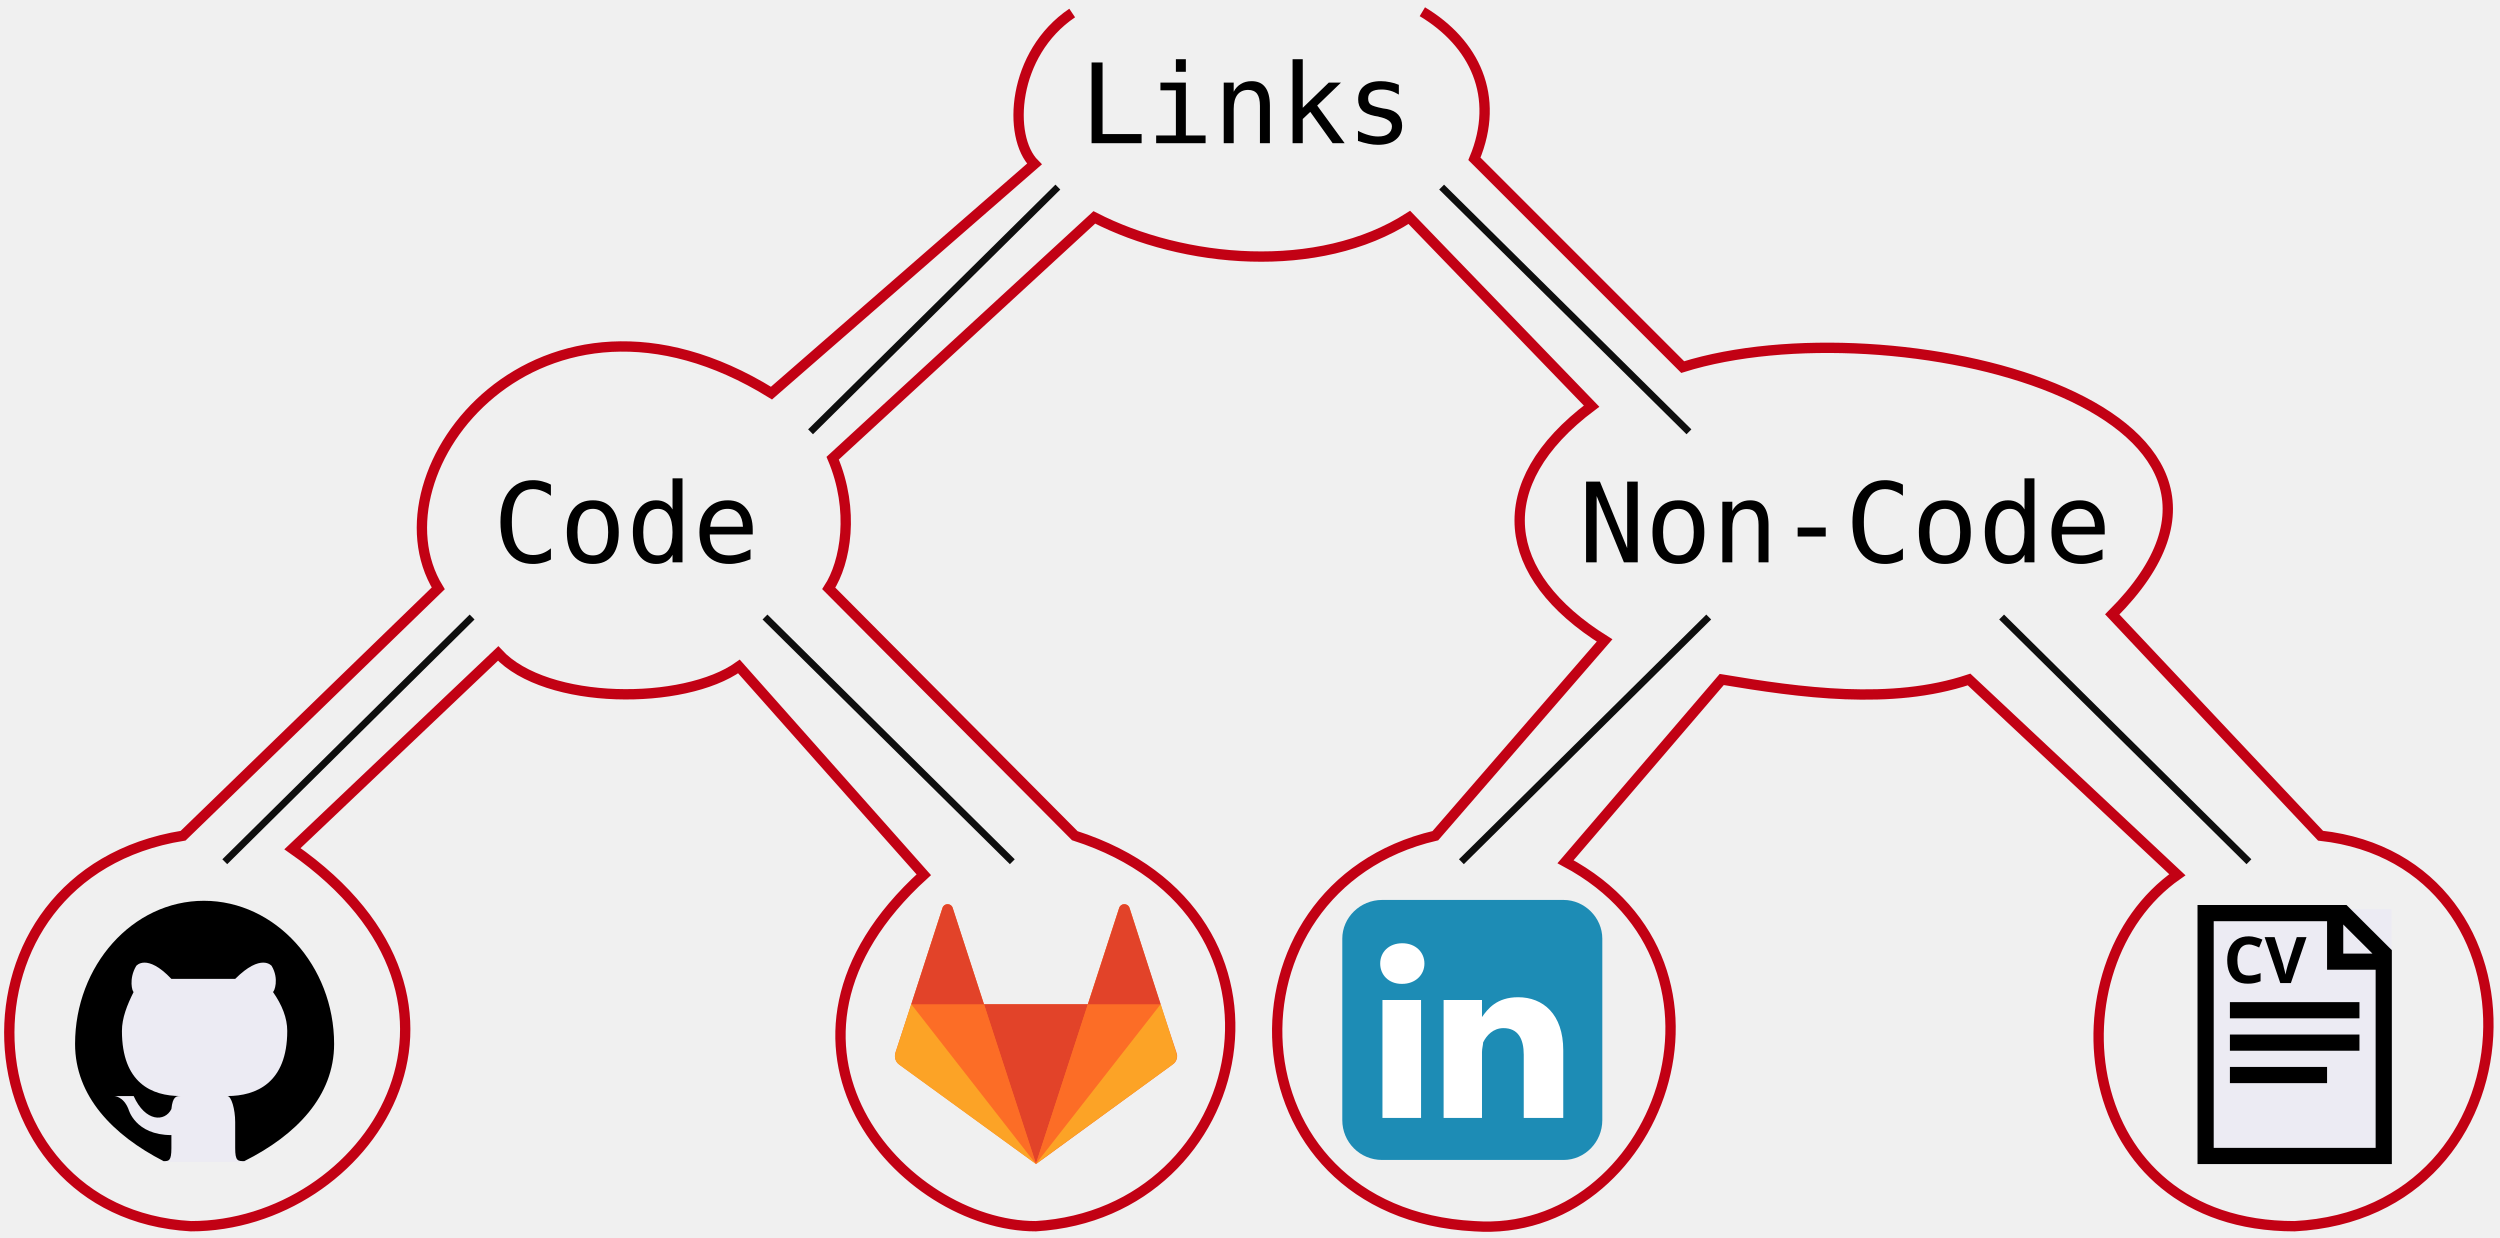
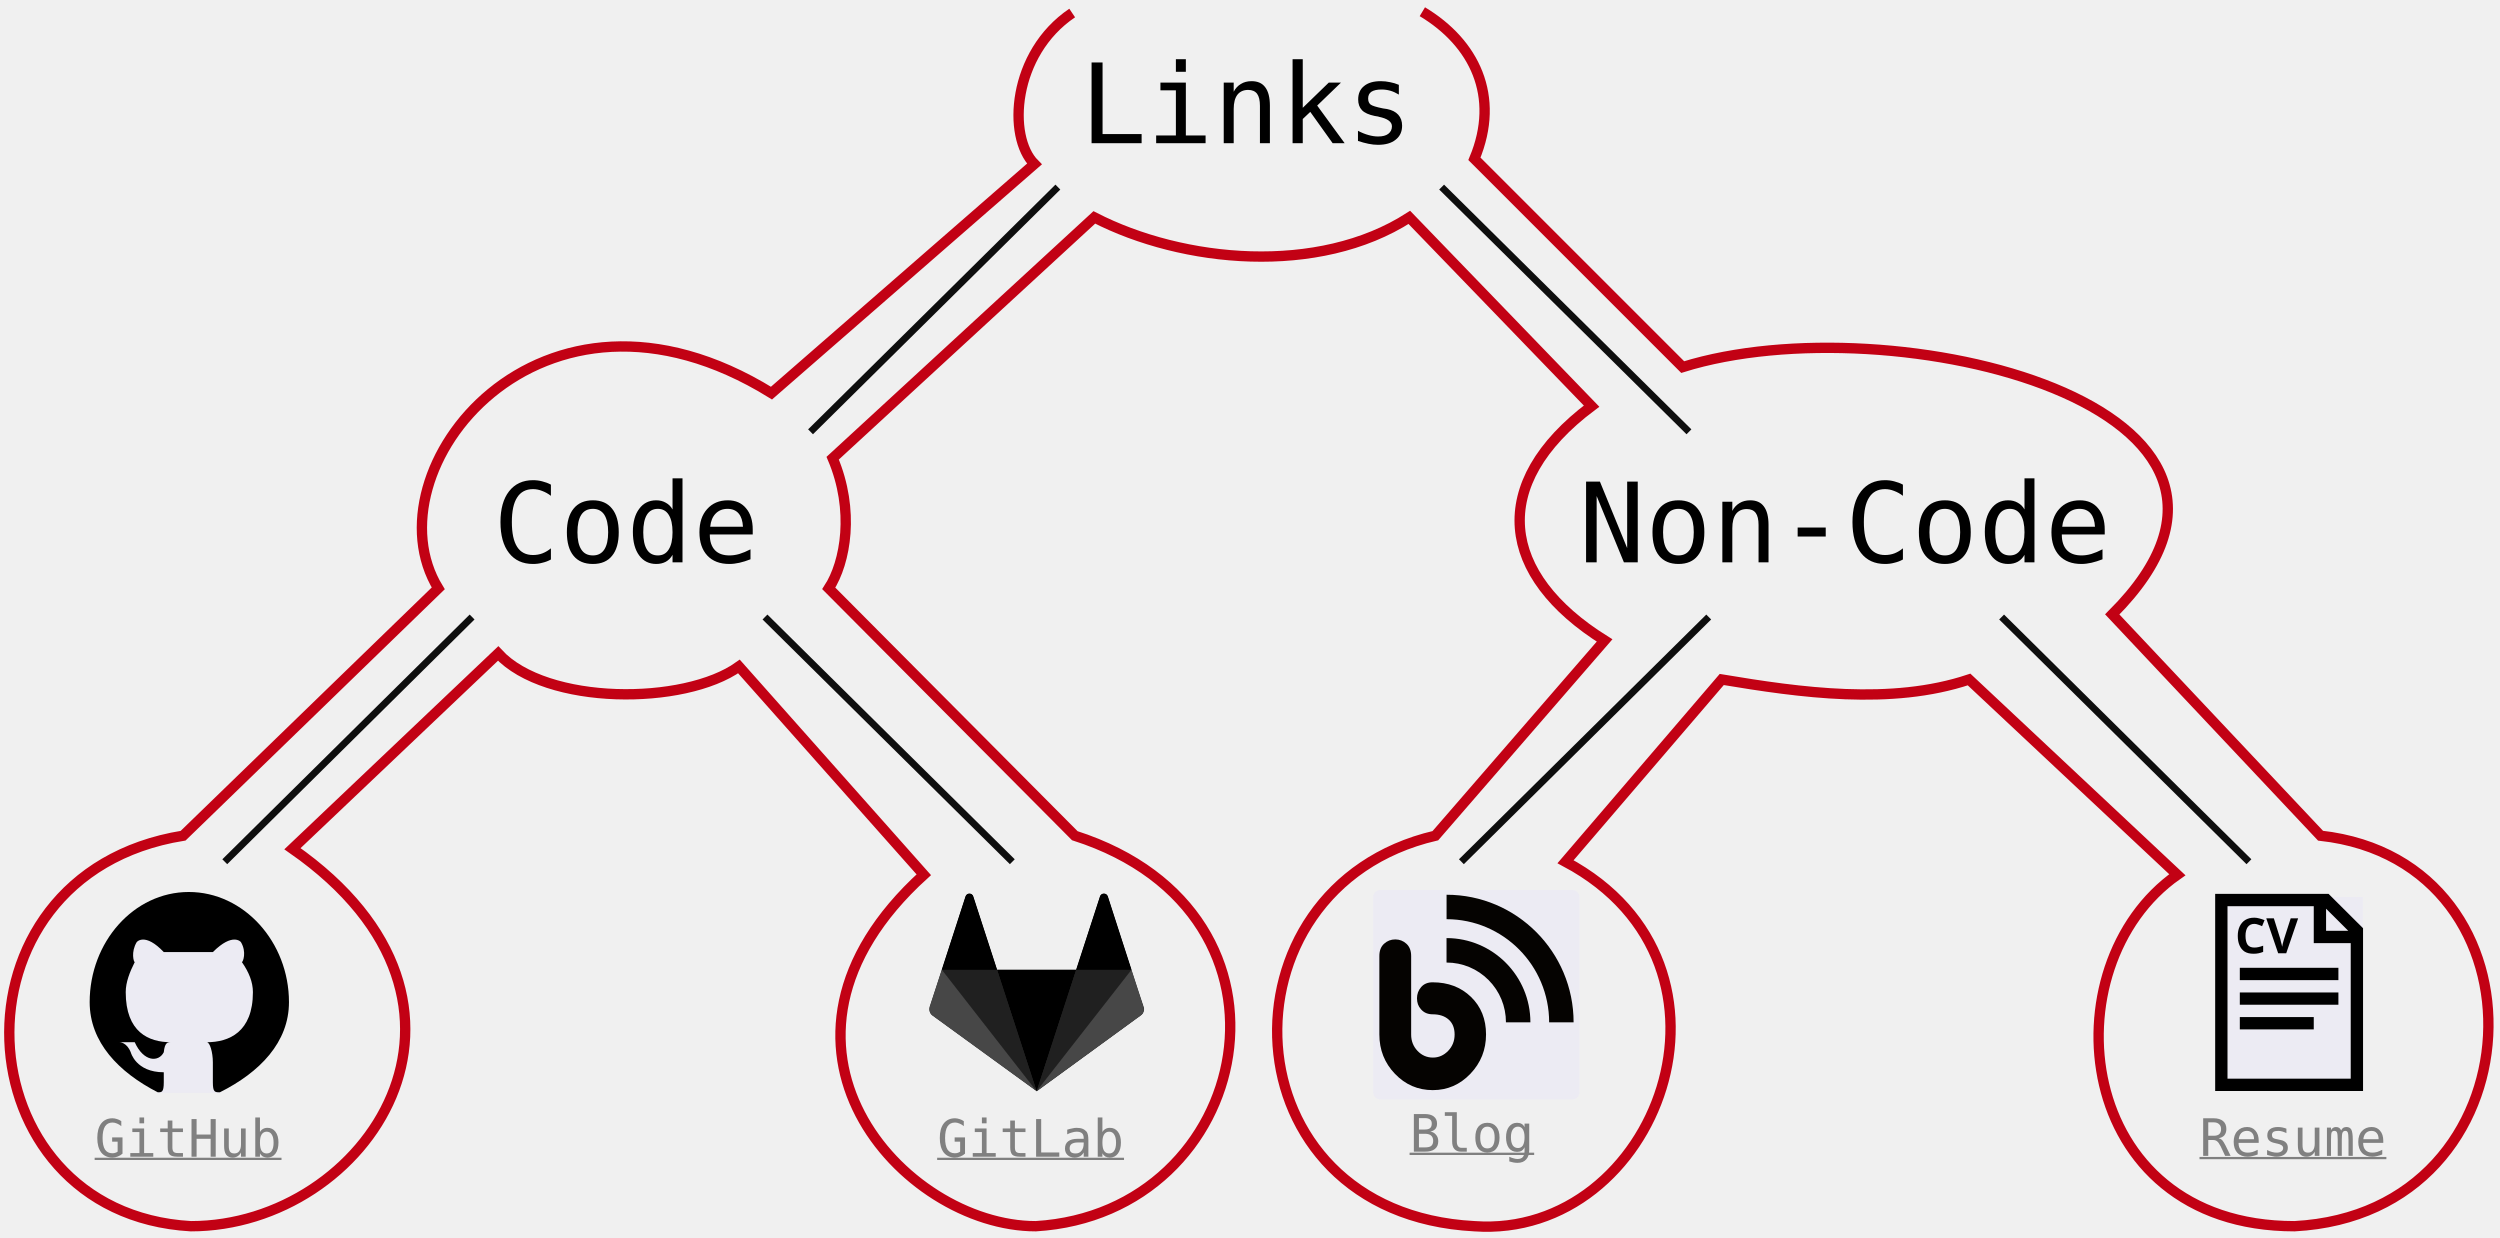
<svg xmlns="http://www.w3.org/2000/svg" xmlns:xlink="http://www.w3.org/1999/xlink" width="725" height="359" viewBox="0 0 192 95.1" version="1.1" id="svg8">
-   <defs id="defs2" />
+   <defs id="defs2">
+     <filter style="color-interpolation-filters:sRGB;" id="filter4879">
+       <feColorMatrix values="0.21 0.72 0.072 -0.4 0 0.21 0.72 0.072 -0.4 0 0.21 0.72 0.072 -0.4 0 0 0 0 1 0 " id="feColorMatrix4881" />
+     </filter>
+   </defs>
  <g id="layer1" transform="translate(-5.76,-81.8)" style="display:inline">
    <text xml:space="preserve" style="font-style:normal;font-weight:normal;font-size:10.583px;line-height:1.25;font-family:sans-serif;letter-spacing:0px;word-spacing:0px;fill:#000000;fill-opacity:1;stroke:none;stroke-width:0.265" x="88.7" y="92.8" id="text3682">
      <tspan id="tspan3680" x="88.7" y="92.8" style="font-style:normal;font-variant:normal;font-weight:normal;font-stretch:normal;font-size:8.498px;font-family:monospace;-inkscape-font-specification:monospace;stroke-width:0.265">Links</tspan>
    </text>
    <text id="text4560" y="125" x="43.6" style="font-style:normal;font-weight:normal;font-size:10.583px;line-height:1.25;font-family:sans-serif;letter-spacing:0px;word-spacing:0px;fill:#000000;fill-opacity:1;stroke:none;stroke-width:0.56;stroke-miterlimit:4;stroke-dasharray:none" xml:space="preserve">
      <tspan style="font-style:normal;font-variant:normal;font-weight:normal;font-stretch:normal;font-size:8.498px;font-family:monospace;-inkscape-font-specification:monospace;stroke-width:0.56" y="125" x="43.6" id="tspan4558">Code</tspan>
    </text>
    <text id="text4564" y="125" x="127" style="font-style:normal;font-weight:normal;font-size:10.583px;line-height:1.25;font-family:sans-serif;letter-spacing:0px;word-spacing:0px;fill:#000000;fill-opacity:1;stroke:none;stroke-width:0.56;stroke-miterlimit:4;stroke-dasharray:none" xml:space="preserve">
      <tspan style="font-style:normal;font-variant:normal;font-weight:normal;font-stretch:normal;font-size:8.498px;font-family:monospace;-inkscape-font-specification:monospace;stroke-width:0.56" y="125" x="127" id="tspan4562">Non-Code</tspan>
    </text>
    <g style="stroke-width:2.117;stroke-miterlimit:4;stroke-dasharray:none" transform="translate(-0.519,-0.028)" id="g4664">
      <path style="fill:none;stroke:#000000;stroke-width:0.531;stroke-linecap:butt;stroke-linejoin:miter;stroke-miterlimit:4;stroke-dasharray:none;stroke-opacity:0.941" d="M 136,115 C 117,96.2 117,96.2 117,96.2" id="path4660" />
    </g>
-     <a id="github" xlink:href="https://github.com/mac-chaffee" target="_blank">
-       <g id="g4692">
-         <rect style="fill:#ecebf3;fill-opacity:1;stroke:#ecebf3;stroke-width:0.695;stroke-linecap:butt;stroke-linejoin:round;stroke-miterlimit:4;stroke-dasharray:none;stroke-dashoffset:37.774;stroke-opacity:1;paint-order:markers stroke fill" id="rect4668" width="12.8" height="12.7" x="14.9" y="155" ry="0" />
-         <rect style="fill:#ecebf3;fill-opacity:1;stroke:#ecebf3;stroke-width:0.716;stroke-linecap:butt;stroke-linejoin:round;stroke-miterlimit:4;stroke-dasharray:none;stroke-dashoffset:37.774;stroke-opacity:1;paint-order:markers stroke fill" id="rect4679" width="8.56" height="1.04" x="16" y="168" />
-         <rect style="fill:#ecebf3;fill-opacity:1;stroke:#ecebf3;stroke-width:0.715;stroke-linecap:butt;stroke-linejoin:miter;stroke-miterlimit:4;stroke-dasharray:none;stroke-dashoffset:37.774;stroke-opacity:1;paint-order:markers stroke fill" id="rect4685" width="5.64" height="1.7" x="18.6" y="169" />
-         <path id="path5141" d="m 21.4,151 c -5.5,0 -9.9,5 -9.9,11 0,4 2.9,7 6.8,9 0.4,0 0.6,0 0.6,-1 0,0 0,-1 0,-1 -2.8,0 -3.3,-2 -3.3,-2 -0.4,-1 -1.1,-1 -1.1,-1 -0.9,0 0.1,0 0.1,0 1,0 1.4,0 1.4,0 0.9,2 2.4,2 2.9,1 0.1,-1 0.4,-1 0.7,-1 -2.2,0 -4.5,-1 -4.5,-5 0,-1 0.4,-2 0.9,-3 -0.1,0 -0.4,-1 0.2,-2 0,0 0.8,-1 2.7,1 0.7,0 1.6,0 2.5,0 0.8,0 1.7,0 2.4,0 2,-2 2.8,-1 2.8,-1 0.6,1 0.2,2 0.1,2 0.7,1 1.1,2 1.1,3 0,4 -2.4,5 -4.6,5 0.3,0 0.6,1 0.6,2 0,1 0,2 0,2 0,1 0.2,1 0.7,1 4,-2 6.9,-5 6.9,-9 0,-6 -4.5,-11 -10,-11 z" style="stroke-width:0.041;stroke-miterlimit:4;stroke-dasharray:none" />
-       </g>
-     </a>
-     <a id="gitlab" xlink:href="https://gitlab.com/mac-chaffee" target="_blank">
-       <g style="fill:none;fill-rule:evenodd;stroke:none;stroke-width:1" transform="matrix(0.044,0,0,0.044,70.1,146)" id="g5436">
-         <g id="logo-extra-whitespace">
-           <g id="logo-no-bg" transform="translate(98,118)">
-             <g id="Page-1">
-               <g id="gitlab_logo">
-                 <g id="g10" transform="matrix(1,0,0,-1,0,457)">
-                   <g id="g16">
-                     <g id="g18-Clipped">
-                       <g id="g18">
-                         <g id="g5426">
-                           <g id="Group" transform="translate(0.667,0.667)">
-                             <g style="fill:#fc6d26" id="g44" transform="translate(0.532,0.775)">
-                               <path d="m 492,195 -28,84 -54,169 c -3,8 -15,8 -18,0 L 337,279 H 156 l -55,169 c -2.4,8 -14.7,8 -17.5,0 L 28.9,279 1.33,195 c -2.51,-8 0.24,-17 6.82,-21 L 247,0.385 485,174 c 7,4 10,13 7,21" id="path46" />
-                             </g>
-                             <g style="fill:#e24329" id="g48" transform="translate(156,1.16)">
-                               <path d="m 91,0 v 0 l 91,279 H 0.316 Z" id="path50" />
-                             </g>
-                             <g style="fill:#fc6d26" id="g56" transform="translate(28.5,1.16)">
-                               <path d="M 219,0 128,279 H 0.891 Z" id="path58" />
-                             </g>
-                             <g style="fill:#fca326" id="g64" transform="translate(0.089,0.256)">
-                               <path d="m 29.3,280 v 0 L 1.77,195 C -0.739,187 2.01,179 8.6,174 L 247,0.905 Z" id="path66" />
-                             </g>
-                             <g style="fill:#e24329" id="g72" transform="translate(29.4,280)">
-                               <path d="M 0,0 H 127 L 72.5,168 c -2.8,9 -15.1,9 -17.9,0 z" id="path74" />
-                             </g>
-                             <g style="fill:#fc6d26" id="g76" transform="translate(247,1.16)">
-                               <path d="M 0,0 90.7,279 H 218 Z" id="path78" />
-                             </g>
-                             <g style="fill:#fca326" id="g80" transform="translate(246,0.256)">
-                               <path d="m 219,280 v 0 l 27,-85 c 3,-8 0,-16 -7,-21 L 0.891,0.905 Z" id="path82" />
-                             </g>
-                             <g style="fill:#e24329" id="g84" transform="translate(337,280)">
-                               <path d="M 128,0 H 0.908 L 55.5,168 c 2.8,9 15.1,9 17.9,0 z" id="path86" />
-                             </g>
-                           </g>
-                         </g>
-                       </g>
-                     </g>
-                   </g>
-                 </g>
-               </g>
-             </g>
-           </g>
-         </g>
-       </g>
-     </a>
-     <a id="linkedin" xlink:href="https://www.linkedin.com/in/mac-chaffee-b6aa93106" target="_blank">
-       <g transform="matrix(0.085,0,0,0.085,108,150)" id="g5377">
-         <g id="layer1-5" transform="translate(-374,-318)">
-           <path style="fill:#1d8cb5" id="rect1942" d="M 584,329 H 420 c -20,0 -36,16 -36,35 v 164 c 0,20 16,36 36,36 h 164 c 19,0 35,-16 35,-36 V 364 c 0,-19 -16,-35 -35,-35 z" />
-           <linearGradient id="path1950_1_" gradientUnits="userSpaceOnUse" x1="-809" y1="200" x2="-861" y2="49.2" gradientTransform="matrix(-0.591,0,0,-0.591,-34.5,413)">
-             <stop offset="0" style="stop-color:#FFFFFF" id="stop4616" />
-             <stop offset="1" style="stop-color:#FFFFFF;stop-opacity:0" id="stop4618" />
-           </linearGradient>
-         </g>
-         <g id="layer1_1_" transform="translate(-201,-394)">
-           <g id="g3019" transform="matrix(1.02,0,0,-1.02,171,498)">
-             <path style="fill:#ffffff" id="path28_1_" d="M 109,-102 V 2.53 H 74.8 V -102 Z M 92.2,16.8 c 11.8,0 19.8,8 19.8,18 0,10.2 -8,18 -19.6,18 -11.9,0 -19.6,-7.8 -19.6,-18 0,-10 7.5,-18 19.1,-18 z" />
-             <path style="fill:#ffffff" id="path30_1_" d="m 129,-102 h 34 v 58.5 c 0,3.1 1,6.2 1,8.4 3,6.3 9,12.7 18,12.7 13,0 18,-9.6 18,-23.6 v -56 h 35 v 60 c 0,32.08 -18,46.98 -40,46.98 -19,0 -27,-10.45 -32,-17.58 v 0 15.13 h -34 c 0,-9.78 0,-104.53 0,-104.53 z" />
-           </g>
-         </g>
-       </g>
-     </a>
-     <a xlink:href="img/resume.pdf" id="resume" target="_blank">
-       <g id="g4715">
-         <rect style="fill:#ecebf3;fill-opacity:1;stroke:#ecebf3;stroke-width:0.718;stroke-linecap:butt;stroke-linejoin:miter;stroke-miterlimit:4;stroke-dasharray:none;stroke-dashoffset:37.774;stroke-opacity:1;paint-order:markers stroke fill" id="rect4702" width="14.1" height="18.6" x="175" y="152" ry="2.72" rx="0" />
-         <g transform="translate(-8.45,0.323)" id="g5401">
-           <g id="g5389" transform="matrix(0.622,0,0,0.622,183,151)">
-             <g id="background">
-               <rect id="rect3442" height="32" width="32" x="0" y="0" style="fill:none" />
-             </g>
-             <path d="M 18.4,0 H 0 V 32 H 24 V 5.58 Z M 18,2.41 21.6,6 H 18 Z M 2,30 V 2 h 14 v 6 h 6 V 30 Z M 20,16 v 2 H 4 v 0 -2 z m 0,-4 v 2 H 4 v 0 -2 z m -4,8 v 2 H 4 v 0 -2 z" id="path3451" />
-           </g>
-           <text xml:space="preserve" style="font-style:normal;font-weight:normal;font-size:4.957px;line-height:1.25;font-family:sans-serif;letter-spacing:0px;word-spacing:0px;fill:#000000;fill-opacity:1;stroke:none;stroke-width:0.266" x="185" y="157" id="text5393">
-             <tspan id="tspan5391" x="185" y="157" style="font-style:normal;font-variant:normal;font-weight:bold;font-stretch:normal;font-size:4.957px;font-family:sans-serif;-inkscape-font-specification:'sans-serif Bold';stroke-width:0.266">CV</tspan>
-           </text>
-         </g>
-       </g>
-     </a>
    <g style="stroke-width:2.117;stroke-miterlimit:4;stroke-dasharray:none" transform="matrix(-1,0,0,1,204,-0.028)" id="g4664-2">
      <path style="fill:none;stroke:#000000;stroke-width:0.531;stroke-linecap:butt;stroke-linejoin:miter;stroke-miterlimit:4;stroke-dasharray:none;stroke-opacity:0.941" d="M 136,115 C 117,96.2 117,96.2 117,96.2" id="path4660-5" />
    </g>
    <g style="stroke-width:2.117;stroke-miterlimit:4;stroke-dasharray:none" transform="matrix(-1,0,0,1,159,33)" id="g4664-2-5">
      <path style="fill:none;stroke:#000000;stroke-width:0.531;stroke-linecap:butt;stroke-linejoin:miter;stroke-miterlimit:4;stroke-dasharray:none;stroke-opacity:0.941" d="M 136,115 C 117,96.2 117,96.2 117,96.2" id="path4660-5-9" />
    </g>
    <g style="stroke-width:2.117;stroke-miterlimit:4;stroke-dasharray:none" transform="matrix(-1,0,0,1,254,33)" id="g4664-2-46">
      <path style="fill:none;stroke:#000000;stroke-width:0.531;stroke-linecap:butt;stroke-linejoin:miter;stroke-miterlimit:4;stroke-dasharray:none;stroke-opacity:0.941" d="M 136,115 C 117,96.2 117,96.2 117,96.2" id="path4660-5-92" />
    </g>
    <g style="stroke-width:2.117;stroke-miterlimit:4;stroke-dasharray:none" transform="translate(42.5,33)" id="g4664-24">
      <path style="fill:none;stroke:#000000;stroke-width:0.531;stroke-linecap:butt;stroke-linejoin:miter;stroke-miterlimit:4;stroke-dasharray:none;stroke-opacity:0.941" d="M 136,115 C 117,96.2 117,96.2 117,96.2" id="path4660-7" />
    </g>
    <g style="stroke-width:2.117;stroke-miterlimit:4;stroke-dasharray:none" transform="translate(-52.5,33)" id="g4664-7">
      <path style="fill:none;stroke:#000000;stroke-width:0.531;stroke-linecap:butt;stroke-linejoin:miter;stroke-miterlimit:4;stroke-dasharray:none;stroke-opacity:0.941" d="M 136,115 C 117,96.2 117,96.2 117,96.2" id="path4660-54" />
    </g>
    <path id="traversal" style="fill:none;stroke:#c20114;stroke-width:0.794;stroke-linecap:butt;stroke-linejoin:miter;stroke-miterlimit:4;stroke-opacity:1" d="m 88.1,82.8 c -4.6,3.1 -5,9.5 -2.9,11.6 L 65,112 c -17.8,-11 -31.1,6 -25.6,15 l -19.6,19 c -18.62,3 -17.16,29 0.6,30 13.5,0 25,-17 7.8,-29 L 44,132 c 3.7,4 14.3,4 18.5,1 l 14.2,16 c -14.3,13 -1.6,27 8.6,27 16.7,-1 21.7,-24 3,-30 L 69.4,127 c 1.3,-2 2,-6 0.3,-10 L 89.8,98.5 c 6.8,3.5 17.2,4.5 24.2,0 l 14,14.5 c -8,6 -7,13 1,18 l -13,15 c -17.1,4 -16.2,29 3,30 14,1 22,-20 7,-28 l 12,-14 c 6,1 13,2 19,0 l 16,15 c -10,7 -8,27 9,27 19,-1 20,-28 2,-30 l -16,-17 c 16,-16 -17,-24 -33,-19 L 119,94 c 2,-4.8 0,-8.9 -4,-11.3" />
+     <a id="github" xlink:href="https://github.com/mac-chaffee" target="_blank">
+       <g id="g4883">
+         <g id="g4692" transform="matrix(0.7693887,0,0,0.7693887,3.773298,34.14668)">
+           <rect ry="0" y="155" x="14.9" height="12.7" width="12.8" id="rect4668" style="fill:#ecebf3;fill-opacity:1;stroke:#ecebf3;stroke-width:0.695;stroke-linecap:butt;stroke-linejoin:round;stroke-miterlimit:4;stroke-dasharray:none;stroke-dashoffset:37.774;stroke-opacity:1;paint-order:markers stroke fill" />
+           <rect y="168" x="16" height="1.04" width="8.56" id="rect4679" style="fill:#ecebf3;fill-opacity:1;stroke:#ecebf3;stroke-width:0.716;stroke-linecap:butt;stroke-linejoin:round;stroke-miterlimit:4;stroke-dasharray:none;stroke-dashoffset:37.774;stroke-opacity:1;paint-order:markers stroke fill" />
+           <rect y="169" x="18.6" height="1.7" width="5.64" id="rect4685" style="fill:#ecebf3;fill-opacity:1;stroke:#ecebf3;stroke-width:0.715;stroke-linecap:butt;stroke-linejoin:miter;stroke-miterlimit:4;stroke-dasharray:none;stroke-dashoffset:37.774;stroke-opacity:1;paint-order:markers stroke fill" />
+           <path style="stroke-width:0.041;stroke-miterlimit:4;stroke-dasharray:none" d="m 21.4,151 c -5.5,0 -9.9,5 -9.9,11 0,4 2.9,7 6.8,9 0.4,0 0.6,0 0.6,-1 0,0 0,-1 0,-1 -2.8,0 -3.3,-2 -3.3,-2 -0.4,-1 -1.1,-1 -1.1,-1 -0.9,0 0.1,0 0.1,0 1,0 1.4,0 1.4,0 0.9,2 2.4,2 2.9,1 0.1,-1 0.4,-1 0.7,-1 -2.2,0 -4.5,-1 -4.5,-5 0,-1 0.4,-2 0.9,-3 -0.1,0 -0.4,-1 0.2,-2 0,0 0.8,-1 2.7,1 0.7,0 1.6,0 2.5,0 0.8,0 1.7,0 2.4,0 2,-2 2.8,-1 2.8,-1 0.6,1 0.2,2 0.1,2 0.7,1 1.1,2 1.1,3 0,4 -2.4,5 -4.6,5 0.3,0 0.6,1 0.6,2 0,1 0,2 0,2 0,1 0.2,1 0.7,1 4,-2 6.9,-5 6.9,-9 0,-6 -4.5,-11 -10,-11 z" id="path5141" />
+         </g>
+         <text id="text4560-3" y="170.661" x="13.002" style="font-style:normal;font-weight:normal;font-size:10.583px;line-height:1.25;font-family:sans-serif;letter-spacing:0px;word-spacing:0px;display:inline;fill:#000000;fill-opacity:1;stroke:none;stroke-width:0.56;stroke-miterlimit:4;stroke-dasharray:none" xml:space="preserve">
+           <tspan style="font-style:normal;font-variant:normal;font-weight:normal;font-stretch:normal;font-size:3.974px;font-family:monospace;-inkscape-font-specification:monospace;text-decoration: underline;text-decoration-line: underline;fill:#808080;stroke-width:0.56" y="170.661" x="13.002" id="tspan4558-6" text-decoration="underline">GitHub</tspan>
+         </text>
+       </g>
+     </a>
+     <a id="gitlab" xlink:href="https://gitlab.com/mac-chaffee" target="_blank">
+       <g id="g4902">
+         <g id="g5436" transform="matrix(0.03348332,0,0,0.03348332,73.79012,146.4429)" style="fill:none;fill-rule:evenodd;stroke:none;stroke-width:1;filter:url(#filter4879)">
+           <g id="logo-extra-whitespace">
+             <g transform="translate(98,118)" id="logo-no-bg">
+               <g id="Page-1">
+                 <g id="gitlab_logo">
+                   <g transform="matrix(1,0,0,-1,0,457)" id="g10">
+                     <g id="g16">
+                       <g id="g18-Clipped">
+                         <g id="g18">
+                           <g id="g5426">
+                             <g transform="translate(0.667,0.667)" id="Group">
+                               <g transform="translate(0.532,0.775)" id="g44" style="fill:#fc6d26">
+                                 <path id="path46" d="m 492,195 -28,84 -54,169 c -3,8 -15,8 -18,0 l -55,-169 -181,0 -55,169 c -2.4,8 -14.7,8 -17.5,0 L 28.9,279 1.33,195 c -2.51,-8 0.24,-17 6.82,-21 L 247,0.385 485,174 c 7,4 10,13 7,21" />
+                               </g>
+                               <g transform="translate(156,1.16)" id="g48" style="fill:#e24329">
+                                 <path id="path50" d="m 91,0 0,0 91,279 -181.684,0 z" />
+                               </g>
+                               <g transform="translate(28.5,1.16)" id="g56" style="fill:#fc6d26">
+                                 <path id="path58" d="M 219,0 128,279 0.891,279 Z" />
+                               </g>
+                               <g transform="translate(0.089,0.256)" id="g64" style="fill:#fca326">
+                                 <path id="path66" d="m 29.3,280 0,0 L 1.77,195 C -0.739,187 2.01,179 8.6,174 L 247,0.905 Z" />
+                               </g>
+                               <g transform="translate(29.4,280)" id="g72" style="fill:#e24329">
+                                 <path id="path74" d="M 0,0 127,0 72.5,168 c -2.8,9 -15.1,9 -17.9,0 z" />
+                               </g>
+                               <g transform="translate(247,1.16)" id="g76" style="fill:#fc6d26">
+                                 <path id="path78" d="M 0,0 90.7,279 218,279 Z" />
+                               </g>
+                               <g transform="translate(246,0.256)" id="g80" style="fill:#fca326">
+                                 <path id="path82" d="m 219,280 0,0 27,-85 c 3,-8 0,-16 -7,-21 L 0.891,0.905 Z" />
+                               </g>
+                               <g transform="translate(337,280)" id="g84" style="fill:#e24329">
+                                 <path id="path86" d="M 128,0 0.908,0 55.5,168 c 2.8,9 15.1,9 17.9,0 z" />
+                               </g>
+                             </g>
+                           </g>
+                         </g>
+                       </g>
+                     </g>
+                   </g>
+                 </g>
+               </g>
+             </g>
+           </g>
+         </g>
+         <text id="text4560-3-9" y="170.661" x="77.727" style="font-style:normal;font-weight:normal;font-size:10.583px;line-height:1.25;font-family:sans-serif;letter-spacing:0px;word-spacing:0px;display:inline;fill:#000000;fill-opacity:1;stroke:none;stroke-width:0.56;stroke-miterlimit:4;stroke-dasharray:none" xml:space="preserve">
+           <tspan style="font-style:normal;font-variant:normal;font-weight:normal;font-stretch:normal;font-size:3.974px;font-family:monospace;-inkscape-font-specification:monospace;text-decoration: underline;text-decoration-line: underline;fill:#808080;stroke-width:0.56" y="170.661" x="77.727" id="tspan4558-6-1" text-decoration="underline">GitLab</tspan>
+         </text>
+       </g>
+     </a>
+     <a id="resume" xlink:href="/img/resume" target="_blank">
+       <g id="g4992">
+         <g transform="matrix(0.7609844,0,0,0.7609844,43.07649,35.31262)" id="g4715">
+           <rect rx="0" ry="2.72" y="152" x="175" height="18.6" width="14.1" id="rect4702" style="fill:#ecebf3;fill-opacity:1;stroke:#ecebf3;stroke-width:0.718;stroke-linecap:butt;stroke-linejoin:miter;stroke-miterlimit:4;stroke-dasharray:none;stroke-dashoffset:37.774;stroke-opacity:1;paint-order:markers stroke fill" />
+           <g id="g5401" transform="translate(-8.45,0.323)">
+             <g transform="matrix(0.622,0,0,0.622,183,151)" id="g5389">
+               <g id="background">
+                 <rect style="fill:none" y="0" x="0" width="32" height="32" id="rect3442" />
+               </g>
+               <path id="path3451" d="M 18.4,0 0,0 0,32 24,32 24,5.58 Z M 18,2.41 21.6,6 18,6 Z M 2,30 2,2 l 14,0 0,6 6,0 0,22 z m 18,-14 0,2 -16,0 0,0 0,-2 z m 0,-4 0,2 -16,0 0,0 0,-2 z m -4,8 0,2 -12,0 0,0 0,-2 z" />
+             </g>
+             <text id="text5393" y="157" x="185" style="font-style:normal;font-weight:normal;font-size:4.957px;line-height:1.25;font-family:sans-serif;letter-spacing:0px;word-spacing:0px;fill:#000000;fill-opacity:1;stroke:none;stroke-width:0.266" xml:space="preserve">
+               <tspan style="font-style:normal;font-variant:normal;font-weight:bold;font-stretch:normal;font-size:4.957px;font-family:sans-serif;-inkscape-font-specification:'sans-serif Bold';stroke-width:0.266" y="157" x="185" id="tspan5391">CV</tspan>
+             </text>
+           </g>
+         </g>
+         <text id="text4560-3-92" y="170.6" x="174.702" style="font-style:normal;font-weight:normal;font-size:10.583px;line-height:1.25;font-family:sans-serif;letter-spacing:0px;word-spacing:0px;display:inline;fill:#000000;fill-opacity:1;stroke:none;stroke-width:0.56;stroke-miterlimit:4;stroke-dasharray:none" xml:space="preserve">
+           <tspan style="font-style:normal;font-variant:normal;font-weight:normal;font-stretch:normal;font-size:3.974px;font-family:monospace;-inkscape-font-specification:monospace;text-decoration: underline;text-decoration-line: underline;fill:#808080;stroke-width:0.56" y="170.6" x="174.702" id="tspan4558-6-5" text-decoration="underline">Resume</tspan>
+         </text>
+       </g>
+     </a>
+     <a id="blog" xlink:href="/blog" target="_blank">
+       <g id="g4965">
+         <rect style="fill:#ecebf3;fill-opacity:1" id="rect5019" width="15.847" height="16.083" x="111.221" y="150.173" ry="0.548" />
+         <text id="text4560-3-5" y="170.273" x="114.019" style="font-style:normal;font-weight:normal;font-size:10.583px;line-height:1.25;font-family:sans-serif;letter-spacing:0px;word-spacing:0px;display:inline;fill:#000000;fill-opacity:1;stroke:none;stroke-width:0.56;stroke-miterlimit:4;stroke-dasharray:none" xml:space="preserve">
+           <tspan style="font-style:normal;font-variant:normal;font-weight:normal;font-stretch:normal;font-size:3.974px;font-family:monospace;-inkscape-font-specification:monospace;text-decoration: underline;text-decoration-line: underline;fill:#808080;stroke-width:0.56" y="170.273" x="114.019" id="tspan4558-6-4" text-decoration="underline">Blog</tspan>
+         </text>
+         <g transform="matrix(0.1460973,0,0,-0.1460973,111.6972,165.5451)" id="g10-5">
+           <g transform="scale(0.1,0.1)" id="g12">
+             <path id="path14" style="fill:#050301;fill-opacity:1;fill-rule:nonzero;stroke:none" d="m 353.242,670.832 c 83.461,0 161.895,-32.629 220.856,-91.867 59.043,-59.32 91.562,-138.285 91.562,-222.356 l 128.574,0 c 0,244.161 -197.832,442.809 -440.992,442.809 l 0,-128.586" />
+             <path id="path16" style="fill:#050301;fill-opacity:1;fill-rule:nonzero;stroke:none" d="m 353.434,898.777 c 297.402,0 539.363,-243.281 539.363,-542.304 l 128.583,0 c 0,369.929 -299.646,670.887 -667.946,670.887 l 0,-128.583" />
+             <path id="path18" style="fill:#050301;fill-opacity:1;fill-rule:nonzero;stroke:none" d="m 560.961,292.84 c 0,-80.481 -27.383,-149.395 -82.117,-206.77 C 424.086,28.688 358.145,0 280.973,0 203.141,0 136.855,28.512 82.113,85.574 27.363,142.613 0,211.715 0,292.84 l 0,412.558 c 0,27.7 8.285,49.125 24.871,64.305 16.59,15.168 36.16,22.754 58.727,22.754 22.554,0 42.125,-7.602 58.711,-22.797 16.586,-15.195 24.886,-36.672 24.886,-64.398 l 0,-413.223 c 0,-33.703 11.164,-62.266 33.489,-85.723 22.32,-23.449 49.25,-35.168 80.785,-35.168 30.855,0 57.613,11.75 80.273,35.274 22.66,23.516 33.996,52.16 33.996,85.957 0,33.769 -10.386,59.941 -31.164,78.496 -20.773,18.547 -48.972,27.824 -84.59,27.824 -25.722,0 -46.175,8.906 -61.339,26.719 -13.848,15.156 -20.778,34.285 -20.778,57.371 0,22.422 7.25,42.051 21.766,58.871 14.504,16.817 34.629,25.227 60.351,25.227 81.774,0 149.047,-25.567 201.829,-76.676 52.761,-51.121 79.148,-116.914 79.148,-197.371" />
+           </g>
+         </g>
+       </g>
+     </a>
  </g>
</svg>
